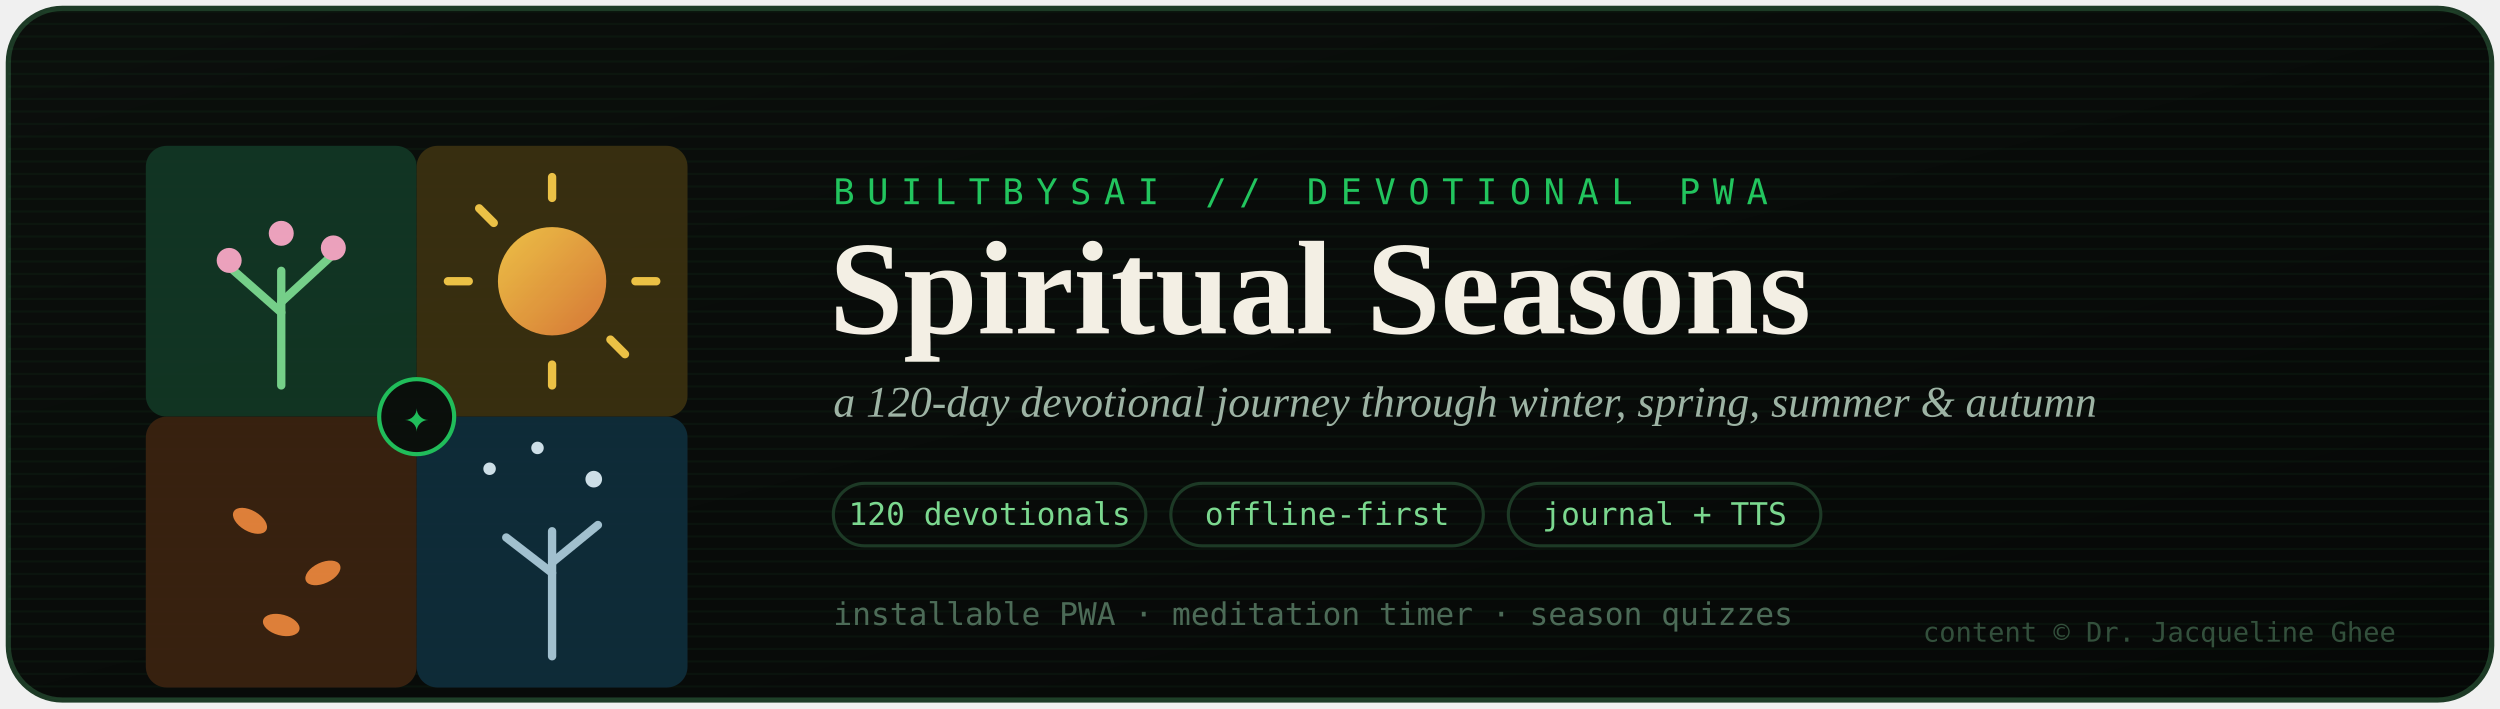
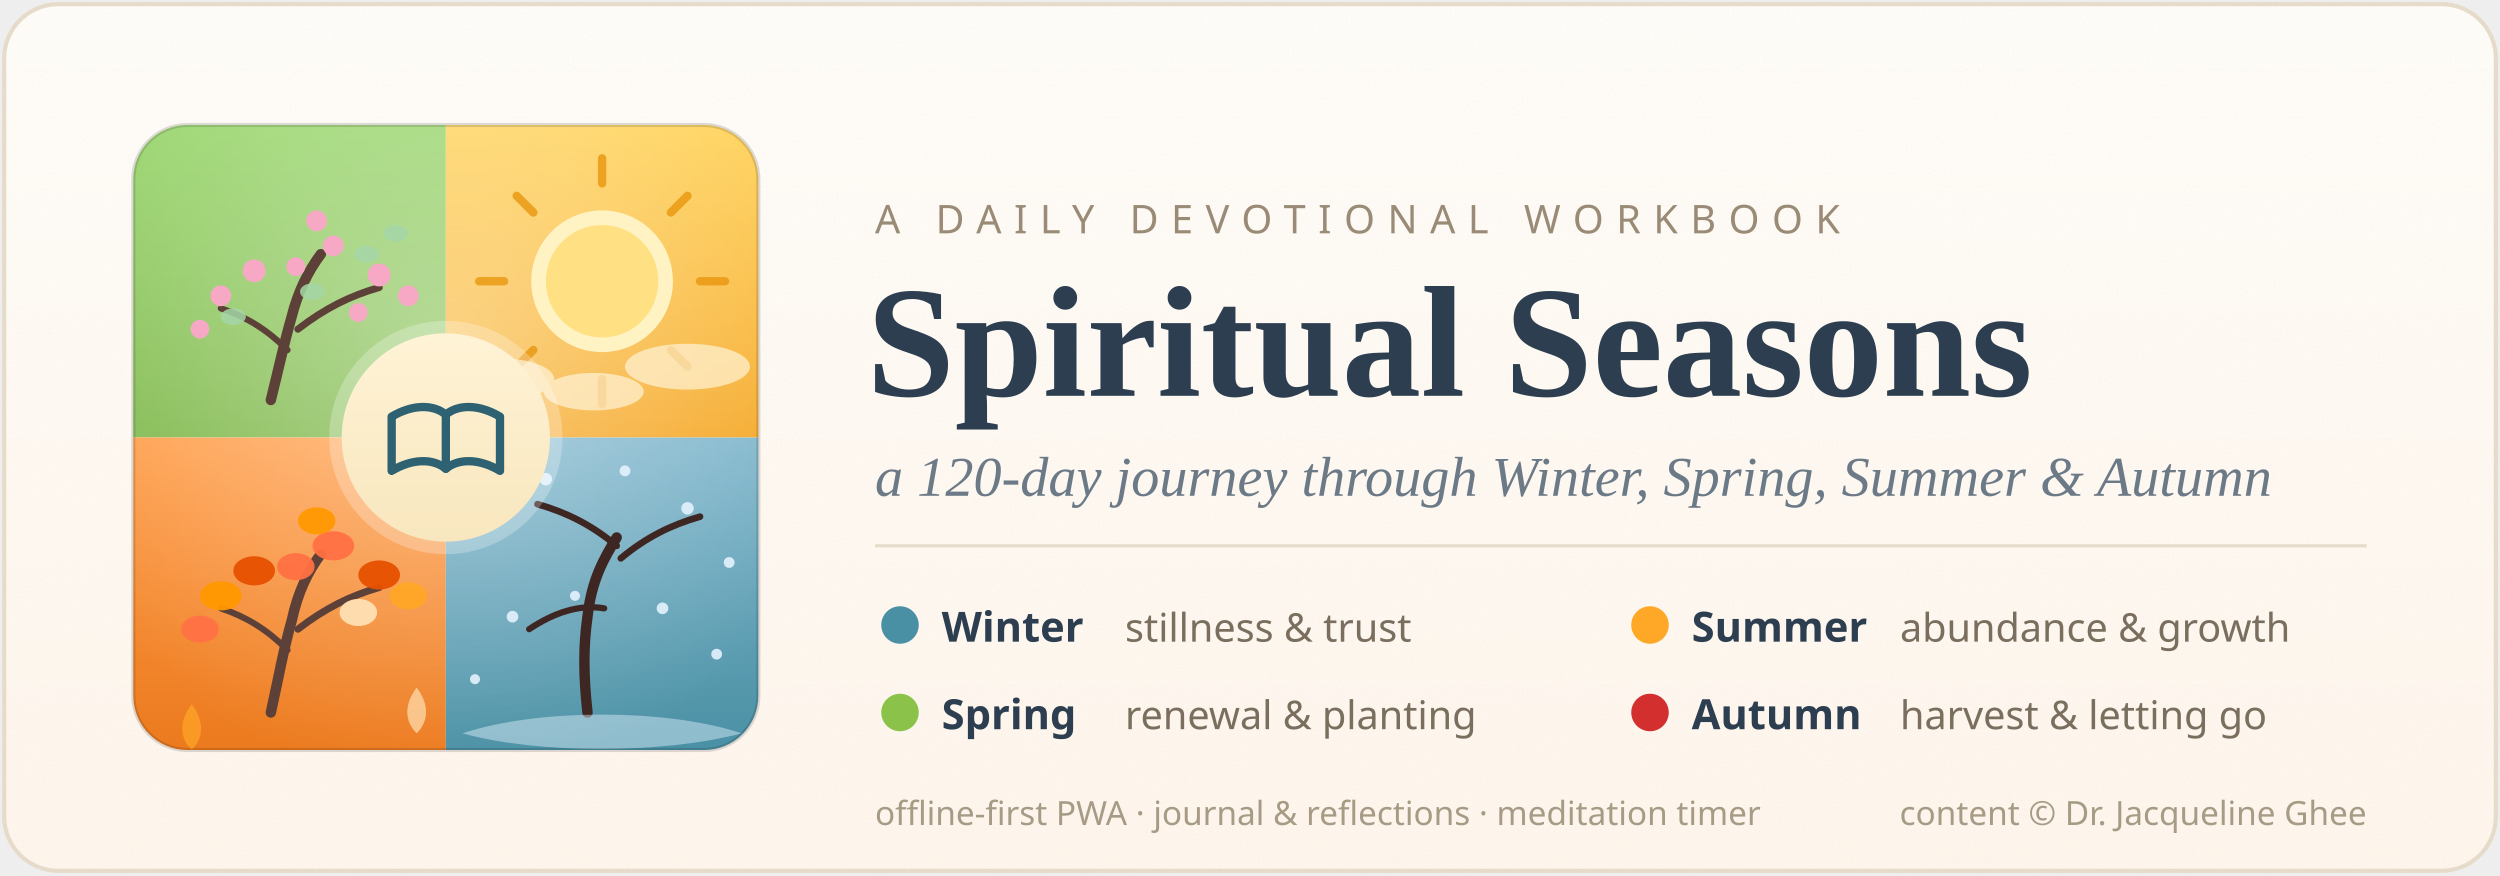
- <svg xmlns="http://www.w3.org/2000/svg" viewBox="0 0 1200 340" font-family="monospace" role="img" aria-label="Spiritual Seasons hero">
+ <svg xmlns="http://www.w3.org/2000/svg" viewBox="0 0 1200 420" role="img" aria-label="Spiritual Seasons — a 120-day devotional journey through Winter, Spring, Summer, and Autumn">
  <defs>
-     <linearGradient id="bg" x1="0" y1="0" x2="1" y2="1">
-       <stop offset="0" stop-color="#0b0f0c" />
-       <stop offset="1" stop-color="#060807" />
+     <linearGradient id="paper" x1="0" y1="0" x2="0" y2="1">
+       <stop offset="0" stop-color="#FFFDF9" />
+       <stop offset="1" stop-color="#FFF6EC" />
    </linearGradient>
-     <linearGradient id="sun" x1="0" y1="0" x2="1" y2="1">
-       <stop offset="0" stop-color="#f7c948" />
-       <stop offset="1" stop-color="#e07b39" />
+     <linearGradient id="springBg" x1="0" y1="0" x2="0" y2="1">
+       <stop offset="0" stop-color="#9BD66F" />
+       <stop offset="1" stop-color="#7FB84B" />
    </linearGradient>
-     <pattern id="scan" width="6" height="6" patternUnits="userSpaceOnUse">
-       <rect width="6" height="6" fill="none" />
-       <rect y="5" width="6" height="1" fill="#22c55e" opacity="0.05" />
-     </pattern>
+     <linearGradient id="summerBg" x1="0" y1="0" x2="0" y2="1">
+       <stop offset="0" stop-color="#FFD35C" />
+       <stop offset="1" stop-color="#F5A623" />
+     </linearGradient>
+     <linearGradient id="autumnBg" x1="0" y1="0" x2="0" y2="1">
+       <stop offset="0" stop-color="#FF9E4A" />
+       <stop offset="1" stop-color="#EC7A1E" />
+     </linearGradient>
+     <linearGradient id="winterBg" x1="0" y1="0" x2="0" y2="1">
+       <stop offset="0" stop-color="#7FB6CC" />
+       <stop offset="1" stop-color="#4A90A4" />
+     </linearGradient>
+     <radialGradient id="wash" cx="50%" cy="35%" r="70%">
+       <stop offset="0%" stop-color="#ffffff" stop-opacity="0.38" />
+       <stop offset="100%" stop-color="#ffffff" stop-opacity="0" />
+     </radialGradient>
+     <linearGradient id="band" x1="0" y1="0" x2="0" y2="1">
+       <stop offset="0" stop-color="#FFF3D6" />
+       <stop offset="1" stop-color="#F8E7BE" />
+     </linearGradient>
+     <filter id="paperGrain" x="-5%" y="-5%" width="110%" height="110%">
+       <feTurbulence type="fractalNoise" baseFrequency="0.9" numOctaves="2" seed="7" result="n" />
+       <feColorMatrix in="n" type="matrix" values="1 0 0 0 0  0 1 0 0 0  0 0 1 0 0  0 0 0 .05 0" result="g" />
+       <feBlend in="SourceGraphic" in2="g" mode="multiply" />
+     </filter>
+     <clipPath id="panels">
+       <rect x="64" y="60" width="300" height="300" rx="26" />
+     </clipPath>
  </defs>
-   <rect x="4" y="4" width="1192" height="332" rx="26" fill="url(#bg)" stroke="#1d3a26" stroke-width="2.5" />
-   <rect x="4" y="4" width="1192" height="332" rx="26" fill="url(#scan)" />
-   <g opacity="0.95">
-     <rect x="70" y="70" width="130" height="130" rx="10" fill="#123524" />
-     <rect x="200" y="70" width="130" height="130" rx="10" fill="#3a2f10" />
-     <rect x="70" y="200" width="130" height="130" rx="10" fill="#3a2210" />
-     <rect x="200" y="200" width="130" height="130" rx="10" fill="#0f2c3a" />
-     <g stroke="#7bd88f" stroke-width="4" stroke-linecap="round">
-       <line x1="135" y1="185" x2="135" y2="130" />
-       <line x1="135" y1="150" x2="110" y2="128" />
-       <line x1="135" y1="145" x2="160" y2="122" />
+   <rect x="2" y="2" width="1196" height="416" rx="26" fill="url(#paper)" stroke="#E7DCCB" stroke-width="2" />
+   <rect x="2" y="2" width="1196" height="416" rx="26" fill="transparent" filter="url(#paperGrain)" />
+   <g clip-path="url(#panels)">
+     <rect x="64" y="60" width="150" height="150" fill="url(#springBg)" />
+     <rect x="214" y="60" width="150" height="150" fill="url(#summerBg)" />
+     <rect x="64" y="210" width="150" height="150" fill="url(#autumnBg)" />
+     <rect x="214" y="210" width="150" height="150" fill="url(#winterBg)" />
+     <rect x="64" y="60" width="300" height="300" fill="url(#wash)" />
+     <g>
+       <path d="M130 192 C134 176, 136 166, 140 152 C143 140, 148 130, 154 122" stroke="#5D4037" stroke-width="5" fill="none" stroke-linecap="round" />
+       <path d="M143 158 C156 148, 168 142, 182 138" stroke="#5D4037" stroke-width="3.4" fill="none" stroke-linecap="round" />
+       <path d="M138 168 C128 158, 118 152, 106 148" stroke="#5D4037" stroke-width="3" fill="none" stroke-linecap="round" />
+       <g fill="#F7A8C4">
+         <circle cx="182" cy="132" r="5.5" />
+         <circle cx="160" cy="118" r="5" />
+         <circle cx="196" cy="142" r="5" />
+         <circle cx="106" cy="142" r="5" />
+         <circle cx="122" cy="130" r="5.5" />
+         <circle cx="142" cy="128" r="4.5" />
+         <circle cx="172" cy="150" r="4.5" />
+         <circle cx="96" cy="158" r="4.5" />
+         <circle cx="152" cy="106" r="5" />
+       </g>
+       <g fill="#A5D6A7" opacity=".85">
+         <ellipse cx="150" cy="140" rx="6" ry="4" />
+         <ellipse cx="176" cy="122" rx="6" ry="4" />
+         <ellipse cx="112" cy="152" rx="6" ry="4" />
+         <ellipse cx="190" cy="112" rx="6" ry="4" />
+       </g>
    </g>
-     <g fill="#f7a8c4">
-       <circle cx="110" cy="125" r="6" />
-       <circle cx="160" cy="119" r="6" />
-       <circle cx="135" cy="112" r="6" />
+     <g>
+       <circle cx="289" cy="135" r="34" fill="#FFF3C4" />
+       <circle cx="289" cy="135" r="27" fill="#FFE082" />
+       <g stroke="#E8960C" stroke-width="4" stroke-linecap="round" opacity=".8">
+         <line x1="289" y1="88" x2="289" y2="76" />
+         <line x1="289" y1="182" x2="289" y2="194" />
+         <line x1="242" y1="135" x2="230" y2="135" />
+         <line x1="336" y1="135" x2="348" y2="135" />
+         <line x1="256" y1="102" x2="248" y2="94" />
+         <line x1="322" y1="168" x2="330" y2="176" />
+         <line x1="322" y1="102" x2="330" y2="94" />
+         <line x1="256" y1="168" x2="248" y2="176" />
+       </g>
+       <g fill="#FFF8E1" opacity=".65">
+         <ellipse cx="240" cy="182" rx="26" ry="10" />
+         <ellipse cx="330" cy="176" rx="30" ry="11" />
+         <ellipse cx="285" cy="188" rx="24" ry="9" />
+       </g>
    </g>
-     <circle cx="265" cy="135" r="26" fill="url(#sun)" />
-     <g stroke="#f7c948" stroke-width="4" stroke-linecap="round">
-       <line x1="265" y1="95" x2="265" y2="85" />
-       <line x1="265" y1="175" x2="265" y2="185" />
-       <line x1="225" y1="135" x2="215" y2="135" />
-       <line x1="305" y1="135" x2="315" y2="135" />
-       <line x1="237" y1="107" x2="230" y2="100" />
-       <line x1="293" y1="163" x2="300" y2="170" />
+     <g>
+       <path d="M130 342 C134 324, 136 312, 140 298 C143 284, 148 274, 154 266" stroke="#5D4037" stroke-width="5" fill="none" stroke-linecap="round" />
+       <path d="M143 302 C156 292, 168 286, 182 282" stroke="#5D4037" stroke-width="3.4" fill="none" stroke-linecap="round" />
+       <path d="M138 312 C128 302, 118 296, 106 292" stroke="#5D4037" stroke-width="3" fill="none" stroke-linecap="round" />
+       <g opacity=".95">
+         <ellipse cx="182" cy="276" rx="10" ry="7" fill="#E65100" />
+         <ellipse cx="160" cy="262" rx="10" ry="7" fill="#FF7043" />
+         <ellipse cx="196" cy="286" rx="9" ry="6.5" fill="#FFA726" />
+         <ellipse cx="106" cy="286" rx="10" ry="7" fill="#FF9800" />
+         <ellipse cx="122" cy="274" rx="10" ry="7" fill="#E65100" />
+         <ellipse cx="142" cy="272" rx="9" ry="6.5" fill="#FF7043" />
+         <ellipse cx="172" cy="294" rx="9" ry="6.5" fill="#FFE0B2" />
+         <ellipse cx="96" cy="302" rx="9" ry="6.5" fill="#FF7043" />
+         <ellipse cx="152" cy="250" rx="9" ry="6.5" fill="#FF9800" />
+       </g>
+       <g opacity=".7">
+         <path d="M200 330 c6 8, 6 16, 0 22 c-6-6, -6-14, 0-22" fill="#FFE0B2" />
+         <path d="M92 338 c6 8, 6 16, 0 22 c-6-6, -6-14, 0-22" fill="#FFA726" />
+       </g>
    </g>
-     <g fill="#e8843c">
-       <ellipse cx="120" cy="250" rx="9" ry="5" transform="rotate(30 120 250)" />
-       <ellipse cx="155" cy="275" rx="9" ry="5" transform="rotate(-25 155 275)" />
-       <ellipse cx="135" cy="300" rx="9" ry="5" transform="rotate(15 135 300)" />
+     <g>
+       <path d="M282 342 C280 324, 280 310, 282 296 C284 278, 290 268, 296 258" stroke="#3E2723" stroke-width="5" fill="none" stroke-linecap="round" />
+       <path d="M296 262 C284 252, 272 246, 258 242" stroke="#3E2723" stroke-width="3.2" fill="none" stroke-linecap="round" />
+       <path d="M298 268 C310 258, 322 252, 336 248" stroke="#3E2723" stroke-width="3.2" fill="none" stroke-linecap="round" />
+       <path d="M290 292 C278 290, 266 294, 254 302" stroke="#3E2723" stroke-width="3" fill="none" stroke-linecap="round" />
+       <g fill="#E3F2FD" opacity=".9">
+         <circle cx="238" cy="250" r="2.6" />
+         <circle cx="262" cy="230" r="3" />
+         <circle cx="300" cy="226" r="2.6" />
+         <circle cx="330" cy="244" r="3" />
+         <circle cx="350" cy="270" r="2.6" />
+         <circle cx="246" cy="296" r="2.8" />
+         <circle cx="276" cy="286" r="2.4" />
+         <circle cx="318" cy="292" r="2.8" />
+         <circle cx="344" cy="314" r="2.6" />
+         <circle cx="228" cy="326" r="2.4" />
+       </g>
+       <path d="M222 352 C258 340, 320 340, 356 352 C318 362, 258 362, 222 352 Z" fill="#E3F2FD" opacity=".45" />
    </g>
-     <g stroke="#a9c8d8" stroke-width="4" stroke-linecap="round">
-       <line x1="265" y1="315" x2="265" y2="255" />
-       <line x1="265" y1="275" x2="243" y2="258" />
-       <line x1="265" y1="270" x2="287" y2="252" />
+     <circle cx="214" cy="210" r="56" fill="#ffffff" opacity=".25" />
+     <circle cx="214" cy="210" r="50" fill="url(#band)" />
+     <g transform="translate(214,210)" stroke="#2E6171" stroke-width="4" fill="none" stroke-linecap="round" stroke-linejoin="round">
+       <path d="M-26 -10 C-16 -16, -6 -16, 0 -11 C6 -16, 16 -16, 26 -10 L26 16 C16 10, 6 10, 0 15 C-6 10, -16 10, -26 16 Z" />
+       <line x1="0" y1="-11" x2="0" y2="15" />
    </g>
-     <g fill="#d7e9f2">
-       <circle cx="235" cy="225" r="3" />
-       <circle cx="285" cy="230" r="4" />
-       <circle cx="258" cy="215" r="3" />
+   </g>
+   <rect x="64" y="60" width="300" height="300" rx="26" fill="none" stroke="#00000022" stroke-width="2" />
+   <text x="420" y="112" font-family="'Segoe UI', -apple-system, sans-serif" font-size="19" letter-spacing="6" fill="#9A8B76">A DAILY DEVOTIONAL WORKBOOK</text>
+   <text x="416" y="190" font-family="Georgia, 'Times New Roman', serif" font-size="76" font-weight="600" fill="#2C3E50">Spiritual Seasons</text>
+   <text x="420" y="238" font-family="Georgia, 'Times New Roman', serif" font-style="italic" font-size="27" fill="#6B7A86">a 120-day journey through Winter, Spring, Summer &amp; Autumn</text>
+   <line x1="420" y1="262" x2="1136" y2="262" stroke="#E7DCCB" stroke-width="1.5" />
+   <g font-family="'Segoe UI', -apple-system, sans-serif">
+     <g>
+       <circle cx="432" cy="300" r="9" fill="#4A90A4" />
+       <text x="452" y="308" font-size="20" font-weight="600" fill="#2C3E50">Winter</text>
+       <text x="540" y="308" font-size="19" fill="#7A6F5E">stillness &amp; trust</text>
+       <circle cx="432" cy="342" r="9" fill="#8BC34A" />
+       <text x="452" y="350" font-size="20" font-weight="600" fill="#2C3E50">Spring</text>
+       <text x="540" y="350" font-size="19" fill="#7A6F5E">renewal &amp; planting</text>
    </g>
-     <rect x="182" y="182" width="36" height="36" rx="18" fill="#0b0f0c" stroke="#22c55e" stroke-width="2" />
-     <text x="200" y="207" text-anchor="middle" font-size="20" fill="#22c55e">✦</text>
+     <g>
+       <circle cx="792" cy="300" r="9" fill="#FFA726" />
+       <text x="812" y="308" font-size="20" font-weight="600" fill="#2C3E50">Summer</text>
+       <text x="912" y="308" font-size="19" fill="#7A6F5E">abundance &amp; growth</text>
+       <circle cx="792" cy="342" r="9" fill="#D32F2F" />
+       <text x="812" y="350" font-size="20" font-weight="600" fill="#2C3E50">Autumn</text>
+       <text x="912" y="350" font-size="19" fill="#7A6F5E">harvest &amp; letting go</text>
+     </g>
  </g>
-   <text x="400" y="98" font-size="17" fill="#22c55e" letter-spacing="6">BUILTBYSAI // DEVOTIONAL PWA</text>
-   <text x="398" y="160" font-size="64" fill="#f3efe4" font-family="Georgia, 'Times New Roman', serif" font-weight="bold">Spiritual Seasons</text>
-   <text x="400" y="200" font-size="21" fill="#9db3a4" font-family="Georgia, 'Times New Roman', serif" font-style="italic">a 120-day devotional journey through winter, spring, summer &amp; autumn</text>
-   <g font-size="15" fill="#7bd88f">
-     <rect x="400" y="232" width="150" height="30" rx="15" fill="none" stroke="#1d3a26" stroke-width="1.5" />
-     <text x="475" y="252" text-anchor="middle">120 devotionals</text>
-     <rect x="562" y="232" width="150" height="30" rx="15" fill="none" stroke="#1d3a26" stroke-width="1.5" />
-     <text x="637" y="252" text-anchor="middle">offline-first</text>
-     <rect x="724" y="232" width="150" height="30" rx="15" fill="none" stroke="#1d3a26" stroke-width="1.5" />
-     <text x="799" y="252" text-anchor="middle">journal + TTS</text>
-   </g>
-   <text x="400" y="300" font-size="15" fill="#4c6b57">installable PWA · meditation timer · season quizzes</text>
-   <text x="1150" y="308" font-size="13" fill="#33503c" text-anchor="end">content © Dr. Jacqueline Ghee</text>
+   <text x="420" y="396" font-family="'Segoe UI', -apple-system, sans-serif" font-size="16" fill="#A79B86">offline-first PWA · journal &amp; reflections · meditation timer</text>
+   <text x="1136" y="396" text-anchor="end" font-family="'Segoe UI', -apple-system, sans-serif" font-size="16" fill="#A79B86">content © Dr. Jacqueline Ghee</text>
</svg>
